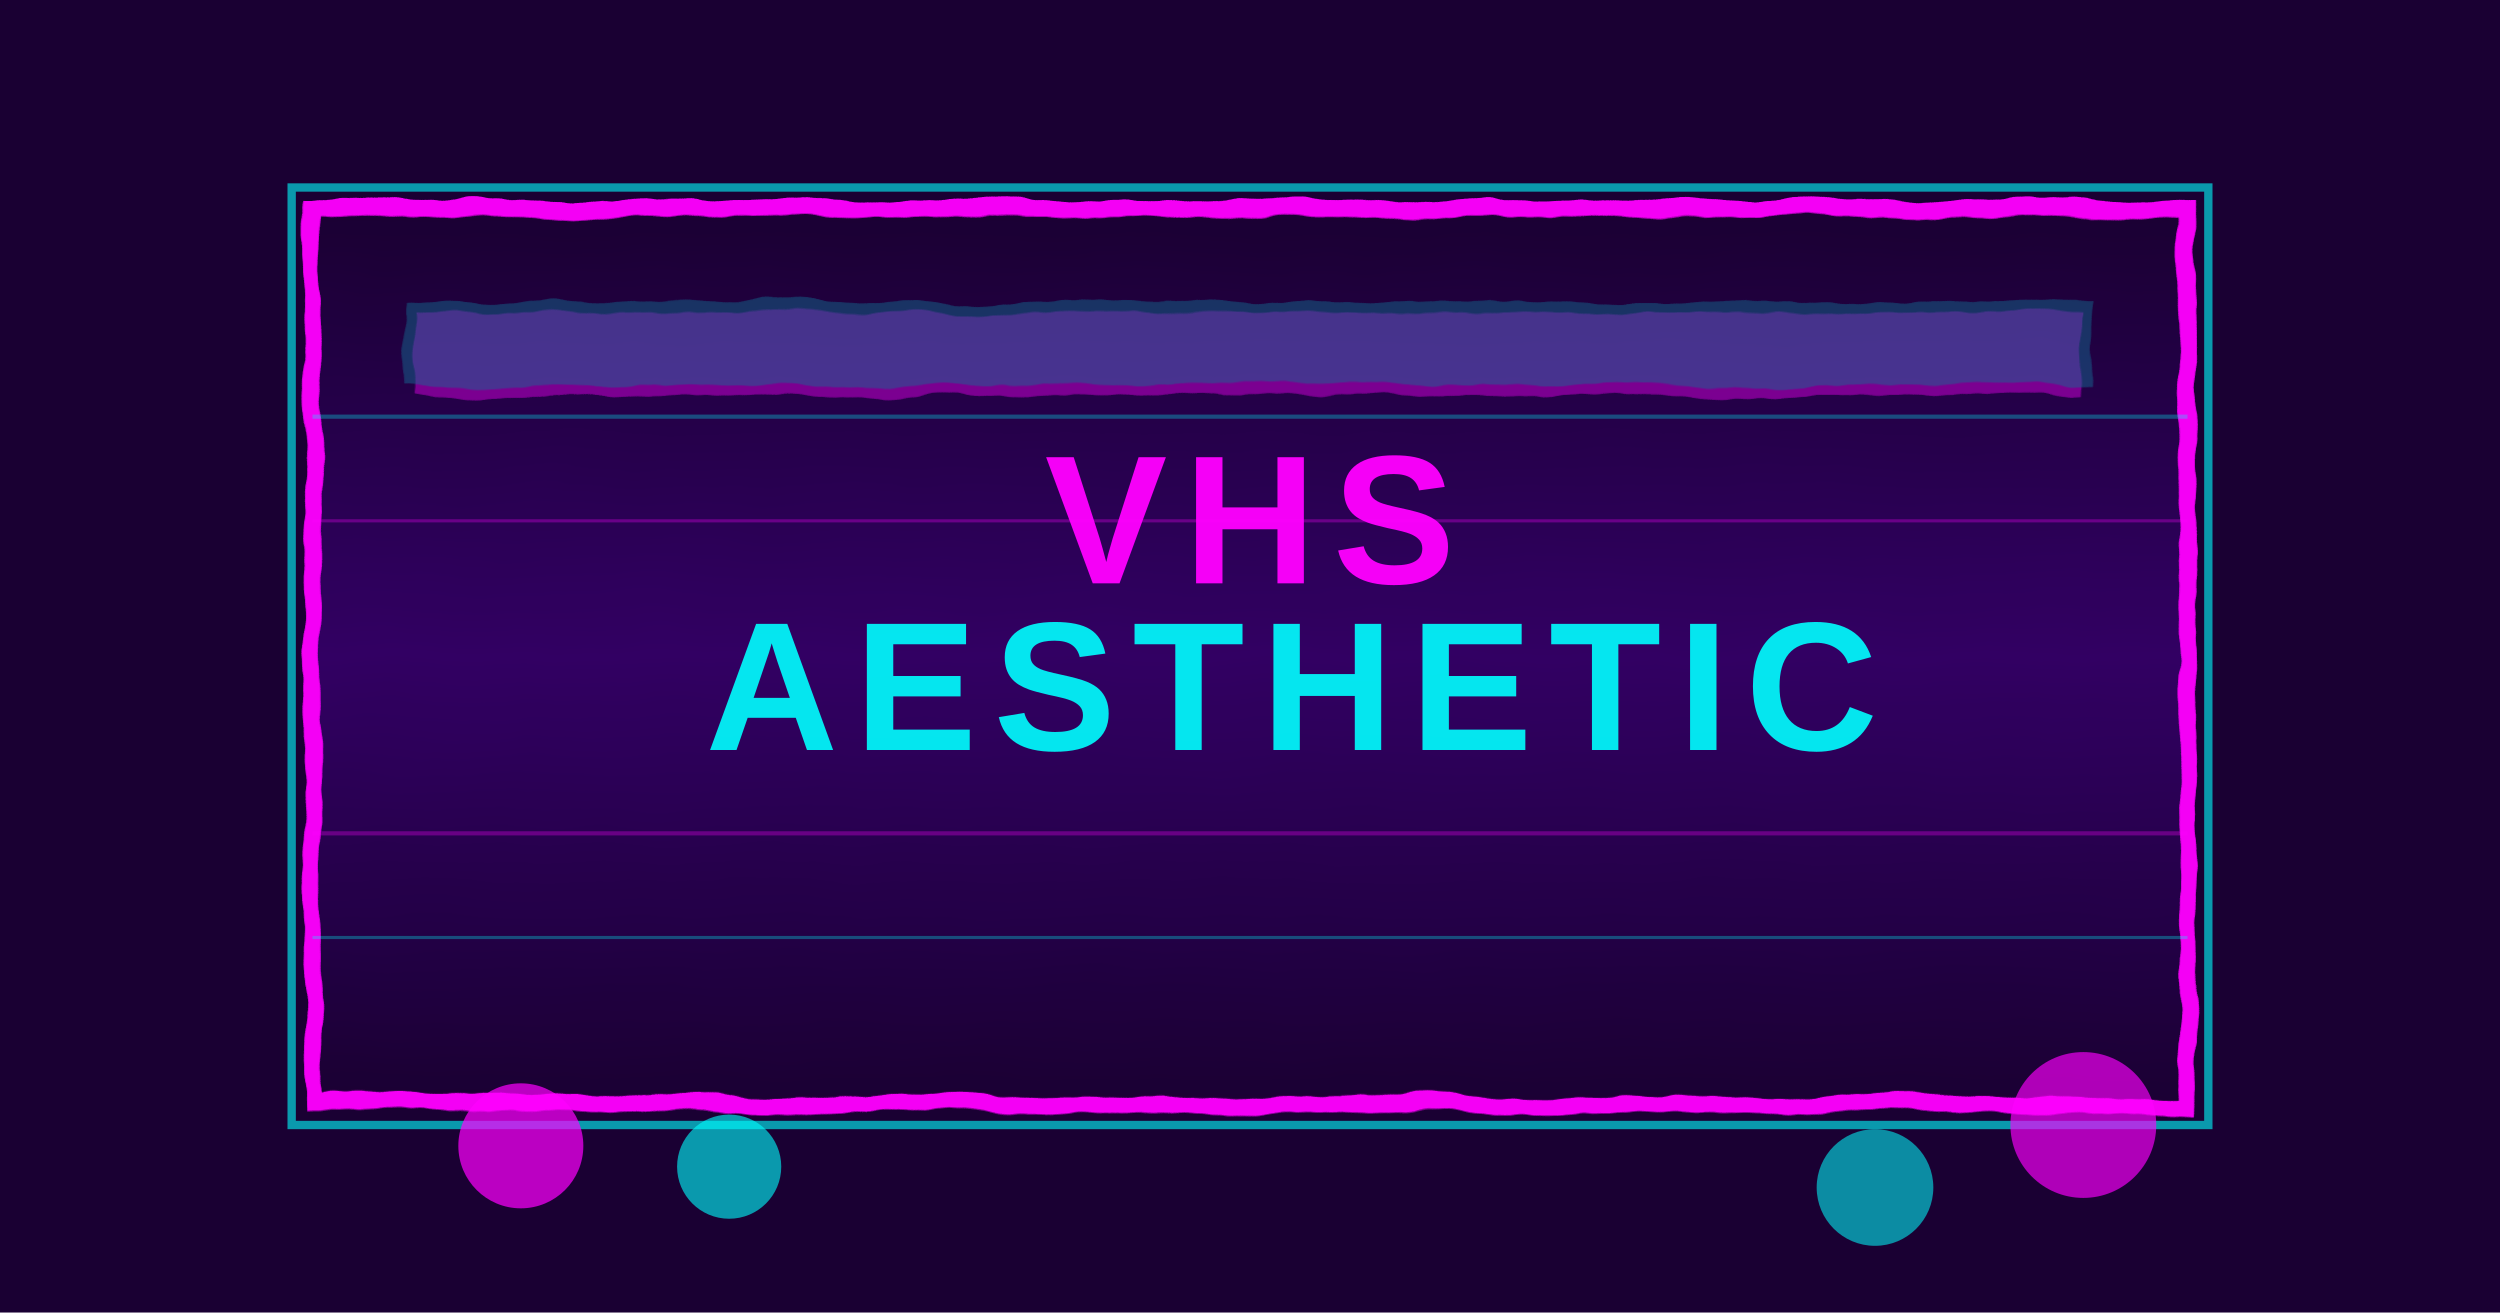
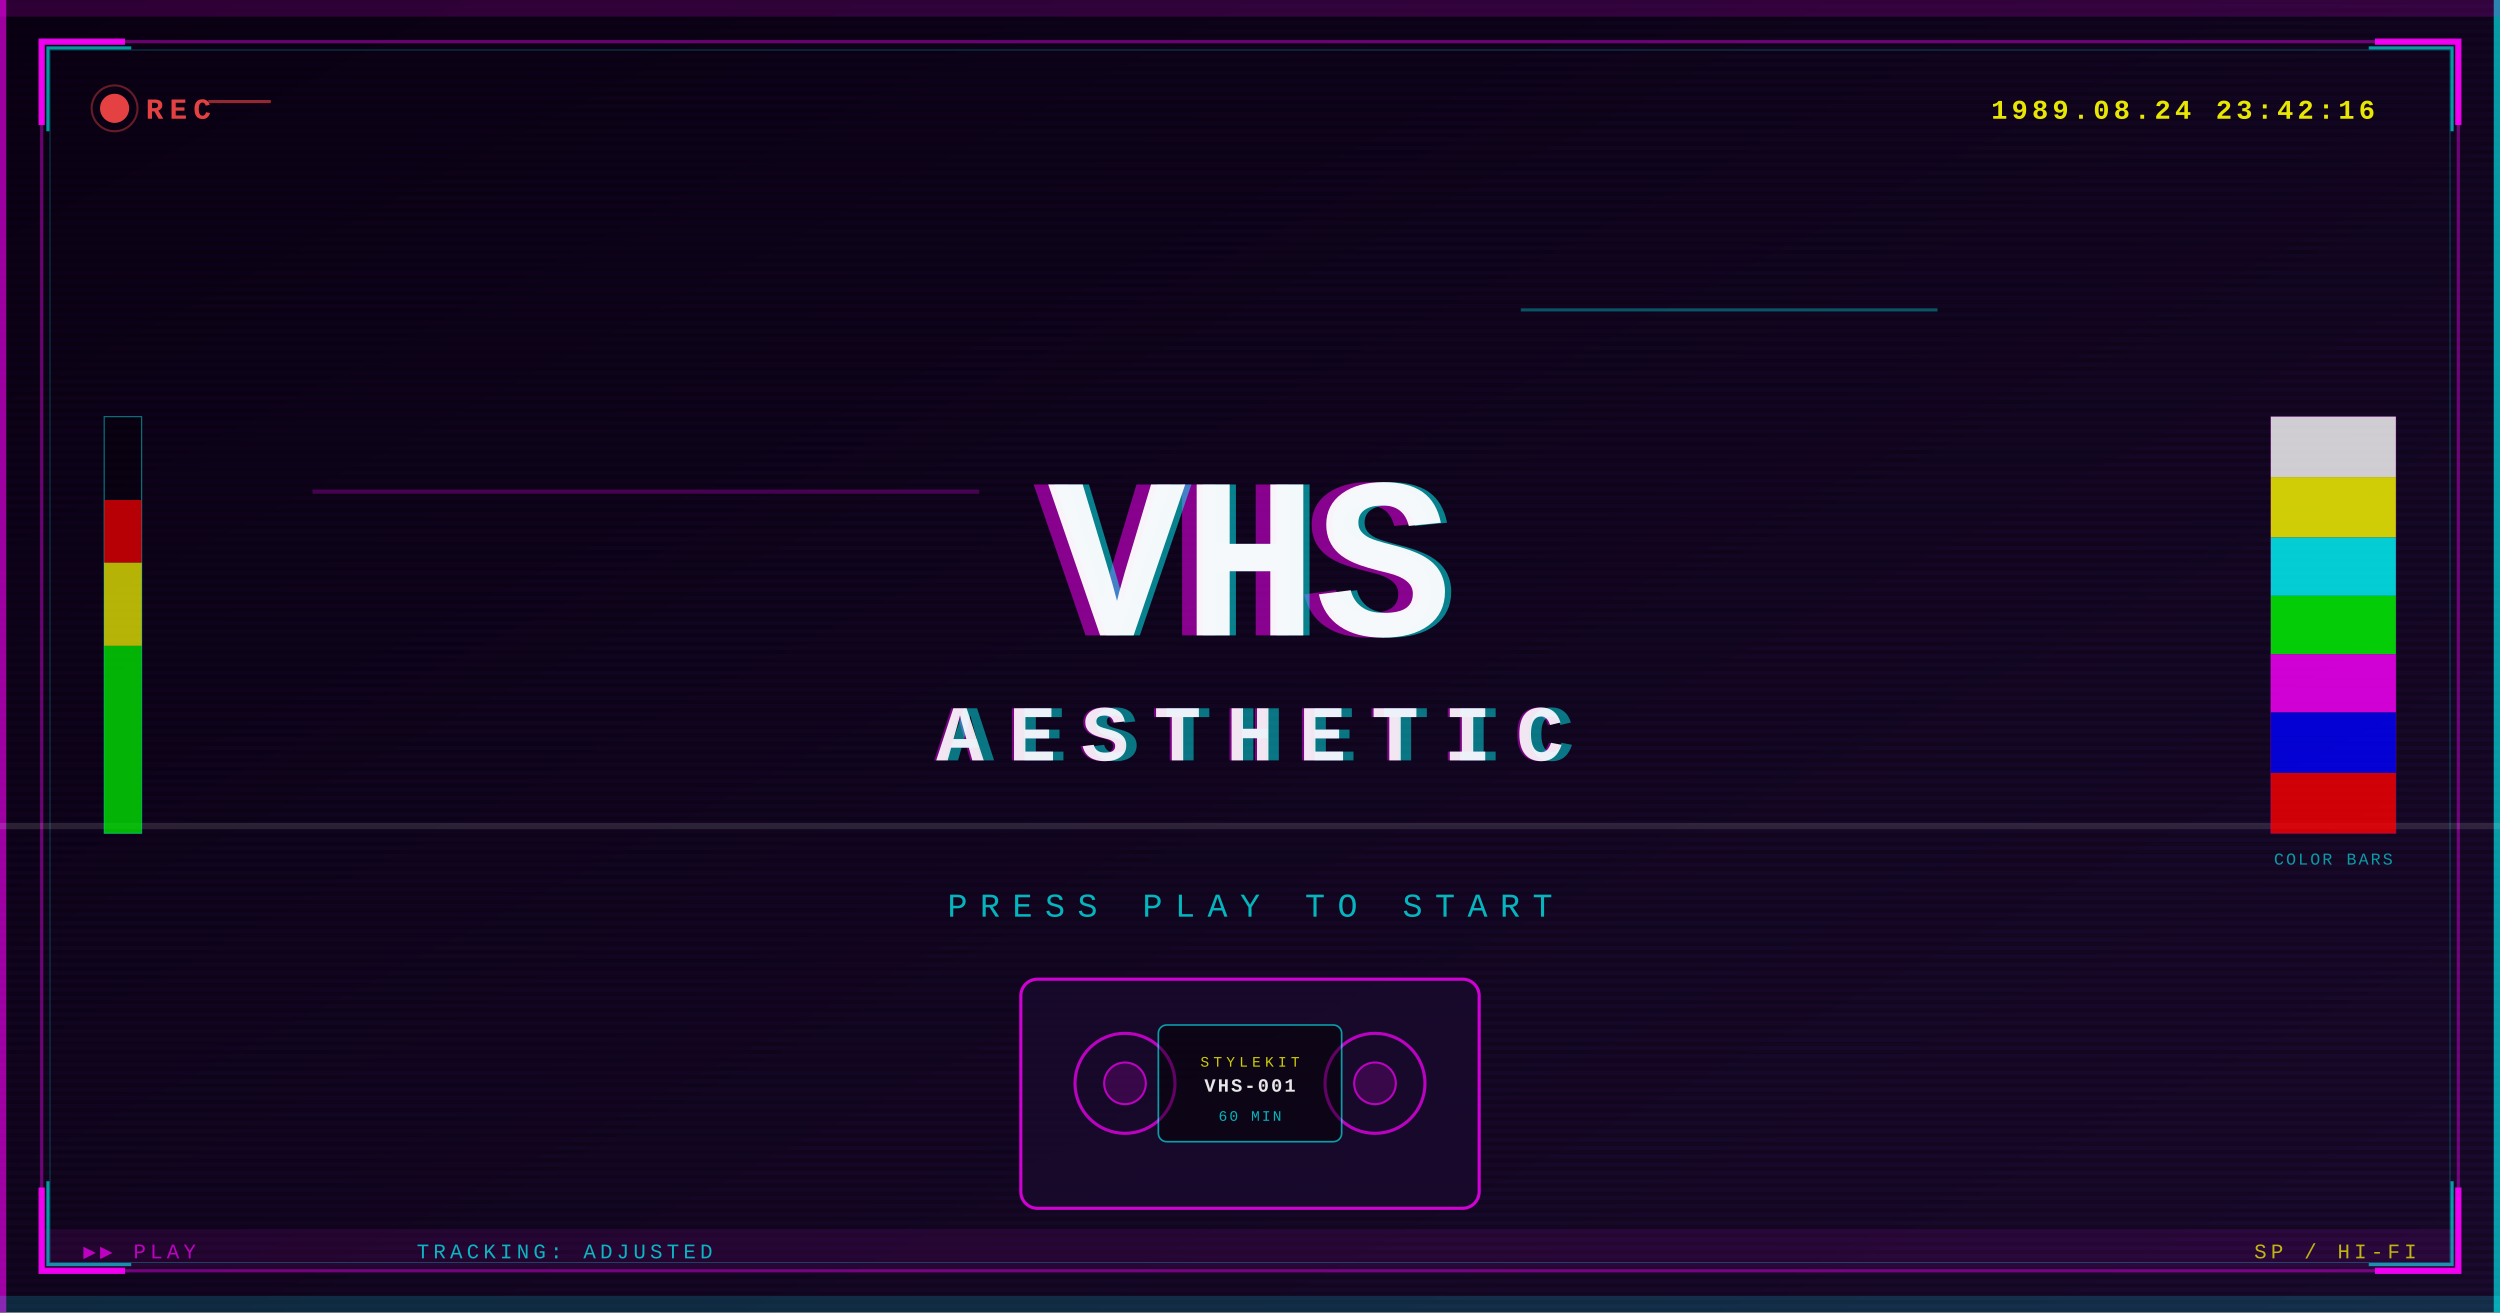
- <svg xmlns="http://www.w3.org/2000/svg" viewBox="0 0 1200 630">
+ <svg xmlns="http://www.w3.org/2000/svg" viewBox="0 0 1200 630" width="1200" height="630">
  <defs>
-     <linearGradient id="vhstape" x1="0%" y1="0%" x2="0%" y2="100%">
-       <stop offset="0%" stop-color="#1a0033" />
-       <stop offset="50%" stop-color="#330066" />
-       <stop offset="100%" stop-color="#1a0033" />
+     <linearGradient id="bgGrad" x1="0%" y1="0%" x2="100%" y2="100%">
+       <stop offset="0%" style="stop-color:#0a0014" />
+       <stop offset="100%" style="stop-color:#1a0a2e" />
    </linearGradient>
-     <linearGradient id="chromatic" x1="0%" y1="0%" x2="100%" y2="0%">
-       <stop offset="0%" stop-color="#ff00ff" />
-       <stop offset="33%" stop-color="#ff00ff" />
-       <stop offset="50%" stop-color="#00ffff" />
-       <stop offset="66%" stop-color="#00ffff" />
-       <stop offset="100%" stop-color="#ff00ff" />
-     </linearGradient>
-     <filter id="vhsnoise">
-       <feTurbulence type="fractalNoise" baseFrequency="0.02" numOctaves="4" result="noise" seed="2" />
-       <feDisplacementMap in="SourceGraphic" in2="noise" scale="8" xChannelSelector="R" yChannelSelector="G" />
-     </filter>
+     <pattern id="hScanlines" x="0" y="0" width="1200" height="4" patternUnits="userSpaceOnUse">
+       <rect width="1200" height="2" fill="rgba(0,0,0,0.28)" />
+       <rect y="2" width="1200" height="2" fill="transparent" />
+     </pattern>
  </defs>
-   <rect width="1200" height="630" fill="#1a0033" />
-   <rect x="150" y="100" width="900" height="430" fill="url(#vhstape)" stroke="#ff00ff" stroke-width="8" filter="url(#vhsnoise)" opacity="0.95" />
-   <rect x="140" y="90" width="920" height="450" fill="none" stroke="#00ffff" stroke-width="4" opacity="0.6" />
-   <text x="600" y="280" fill="#ff00ff" font-family="Arial, sans-serif" font-size="88" font-weight="900" letter-spacing="8" text-anchor="middle" opacity="0.95">VHS</text>
-   <text x="620" y="360" fill="#00ffff" font-family="Arial, sans-serif" font-size="88" font-weight="900" letter-spacing="8" text-anchor="middle" opacity="0.9">AESTHETIC</text>
-   <g opacity="0.4" filter="url(#vhsnoise)">
-     <rect x="200" y="150" width="800" height="40" fill="#ff00ff" />
-     <rect x="195" y="145" width="810" height="40" fill="#00ffff" opacity="0.5" />
-   </g>
-   <g opacity="0.3">
-     <line x1="150" y1="200" x2="1050" y2="200" stroke="#00ffff" stroke-width="2" />
-     <line x1="150" y1="250" x2="1050" y2="250" stroke="#ff00ff" stroke-width="1.5" />
-     <line x1="150" y1="400" x2="1050" y2="400" stroke="#ff00ff" stroke-width="2" />
-     <line x1="150" y1="450" x2="1050" y2="450" stroke="#00ffff" stroke-width="1.5" />
-   </g>
-   <circle cx="250" cy="550" r="30" fill="#ff00ff" opacity="0.7" />
-   <circle cx="350" cy="560" r="25" fill="#00ffff" opacity="0.6" />
-   <circle cx="1000" cy="540" r="35" fill="#ff00ff" opacity="0.65" />
-   <circle cx="900" cy="570" r="28" fill="#00ffff" opacity="0.55" />
+   <rect width="1200" height="630" fill="url(#bgGrad)" />
+   <rect width="1200" height="630" fill="url(#hScanlines)" opacity="0.7" />
+   <rect x="0" y="0" width="3" height="630" fill="#ff00ff" opacity="0.6" />
+   <rect x="1197" y="0" width="3" height="630" fill="#00ffff" opacity="0.6" />
+   <rect x="0" y="0" width="1200" height="8" fill="rgba(255,0,255,0.15)" />
+   <rect x="0" y="622" width="1200" height="8" fill="rgba(0,255,255,0.15)" />
+   <rect x="20" y="20" width="1160" height="590" fill="none" stroke="#ff00ff" stroke-width="1.5" opacity="0.4" />
+   <rect x="24" y="24" width="1152" height="582" fill="none" stroke="#00ffff" stroke-width="0.5" opacity="0.25" />
+   <path d="M 20 60 L 20 20 L 60 20" fill="none" stroke="#ff00ff" stroke-width="3" opacity="0.9" />
+   <path d="M 23 63 L 23 23 L 63 23" fill="none" stroke="#00ffff" stroke-width="1.5" opacity="0.6" />
+   <path d="M 1140 20 L 1180 20 L 1180 60" fill="none" stroke="#ff00ff" stroke-width="3" opacity="0.9" />
+   <path d="M 1137 23 L 1177 23 L 1177 63" fill="none" stroke="#00ffff" stroke-width="1.5" opacity="0.6" />
+   <path d="M 20 570 L 20 610 L 60 610" fill="none" stroke="#ff00ff" stroke-width="3" opacity="0.9" />
+   <path d="M 23 567 L 23 607 L 63 607" fill="none" stroke="#00ffff" stroke-width="1.5" opacity="0.6" />
+   <path d="M 1140 610 L 1180 610 L 1180 570" fill="none" stroke="#ff00ff" stroke-width="3" opacity="0.9" />
+   <path d="M 1137 607 L 1177 607 L 1177 567" fill="none" stroke="#00ffff" stroke-width="1.5" opacity="0.6" />
+   <circle cx="55" cy="52" r="7" fill="#ef4444" opacity="0.95" />
+   <circle cx="55" cy="52" r="11" fill="none" stroke="#ef4444" stroke-width="1" opacity="0.4" />
+   <text x="70" y="57" font-family="'Courier New', monospace" font-size="14" font-weight="700" fill="#ef4444" letter-spacing="3" opacity="0.95">REC</text>
+   <rect x="100" y="48" width="30" height="1.5" fill="#ef4444" opacity="0.6" />
+   <text x="1140" y="57" font-family="'Courier New', monospace" font-size="13" font-weight="700" fill="#ffff00" letter-spacing="2" text-anchor="end" opacity="0.9">1989.08.24  23:42:16</text>
+   <text x="598" y="305" font-family="'Courier New', monospace" font-size="110" font-weight="900" fill="#ff00ff" text-anchor="middle" letter-spacing="-2" opacity="0.5" transform="translate(-5,0)">VHS</text>
+   <text x="598" y="305" font-family="'Courier New', monospace" font-size="110" font-weight="900" fill="#00ffff" text-anchor="middle" letter-spacing="-2" opacity="0.5" transform="translate(5,0)">VHS</text>
+   <text x="600" y="305" font-family="'Courier New', monospace" font-size="110" font-weight="900" fill="white" text-anchor="middle" letter-spacing="-2" opacity="0.95">VHS</text>
+   <text x="602" y="365" font-family="'Courier New', monospace" font-size="38" font-weight="700" fill="#ff00ff" text-anchor="middle" letter-spacing="12" opacity="0.45" transform="translate(-3,0)">AESTHETIC</text>
+   <text x="602" y="365" font-family="'Courier New', monospace" font-size="38" font-weight="700" fill="#00ffff" text-anchor="middle" letter-spacing="12" opacity="0.45" transform="translate(3,0)">AESTHETIC</text>
+   <text x="600" y="365" font-family="'Courier New', monospace" font-size="38" font-weight="700" fill="white" text-anchor="middle" letter-spacing="12" opacity="0.9">AESTHETIC</text>
+   <rect x="0" y="395" width="1200" height="3" fill="rgba(255,255,255,0.12)" />
+   <text x="600" y="440" font-family="'Courier New', monospace" font-size="16" fill="#00ffff" text-anchor="middle" letter-spacing="6" opacity="0.7">PRESS PLAY TO START</text>
+   <rect x="490" y="470" width="220" height="110" rx="8" fill="rgba(26,10,46,0.9)" stroke="#ff00ff" stroke-width="1.5" opacity="0.8" />
+   <circle cx="540" cy="520" r="24" fill="none" stroke="#ff00ff" stroke-width="1.5" opacity="0.7" />
+   <circle cx="540" cy="520" r="10" fill="rgba(255,0,255,0.2)" stroke="#ff00ff" stroke-width="1" opacity="0.7" />
+   <circle cx="660" cy="520" r="24" fill="none" stroke="#ff00ff" stroke-width="1.5" opacity="0.7" />
+   <circle cx="660" cy="520" r="10" fill="rgba(255,0,255,0.2)" stroke="#ff00ff" stroke-width="1" opacity="0.7" />
+   <rect x="556" y="492" width="88" height="56" rx="4" fill="rgba(0,0,0,0.8)" stroke="#00ffff" stroke-width="0.8" opacity="0.6" />
+   <text x="600" y="512" font-family="'Courier New', monospace" font-size="7" fill="#ffff00" text-anchor="middle" letter-spacing="2" opacity="0.8">STYLEKIT</text>
+   <text x="600" y="524" font-family="'Courier New', monospace" font-size="9" font-weight="700" fill="white" text-anchor="middle" letter-spacing="1" opacity="0.9">VHS-001</text>
+   <text x="600" y="538" font-family="'Courier New', monospace" font-size="7" fill="#00ffff" text-anchor="middle" letter-spacing="1" opacity="0.7">60 MIN</text>
+   <rect x="1090" y="200" width="60" height="200" fill="none" stroke="#ff00ff" stroke-width="0.5" opacity="0.3" />
+   <rect x="1090" y="200" width="60" height="29" fill="white" opacity="0.8" />
+   <rect x="1090" y="229" width="60" height="29" fill="#ffff00" opacity="0.8" />
+   <rect x="1090" y="258" width="60" height="28" fill="#00ffff" opacity="0.8" />
+   <rect x="1090" y="286" width="60" height="28" fill="#00ff00" opacity="0.8" />
+   <rect x="1090" y="314" width="60" height="28" fill="#ff00ff" opacity="0.8" />
+   <rect x="1090" y="342" width="60" height="29" fill="#0000ff" opacity="0.8" />
+   <rect x="1090" y="371" width="60" height="29" fill="#ff0000" opacity="0.8" />
+   <text x="1120" y="415" font-family="'Courier New', monospace" font-size="8" fill="#00ffff" text-anchor="middle" letter-spacing="1" opacity="0.6">COLOR BARS</text>
+   <rect x="50" y="200" width="18" height="200" fill="rgba(0,0,0,0.5)" stroke="#00ffff" stroke-width="0.5" opacity="0.5" />
+   <rect x="50" y="310" width="18" height="90" fill="#00ff00" opacity="0.7" />
+   <rect x="50" y="270" width="18" height="40" fill="#ffff00" opacity="0.7" />
+   <rect x="50" y="240" width="18" height="30" fill="#ff0000" opacity="0.7" />
+   <rect x="150" y="235" width="320" height="2" fill="rgba(255,0,255,0.3)" opacity="0.8" />
+   <rect x="730" y="148" width="200" height="1.5" fill="rgba(0,255,255,0.4)" opacity="0.8" />
+   <rect x="20" y="590" width="1160" height="20" fill="rgba(255,0,255,0.08)" />
+   <text x="40" y="604" font-family="'Courier New', monospace" font-size="10" fill="#ff00ff" letter-spacing="2" opacity="0.7">▶▶ PLAY</text>
+   <text x="200" y="604" font-family="'Courier New', monospace" font-size="10" fill="#00ffff" letter-spacing="2" opacity="0.7">TRACKING: ADJUSTED</text>
+   <text x="1160" y="604" font-family="'Courier New', monospace" font-size="10" fill="#ffff00" letter-spacing="2" text-anchor="end" opacity="0.7">SP / HI-FI</text>
</svg>
